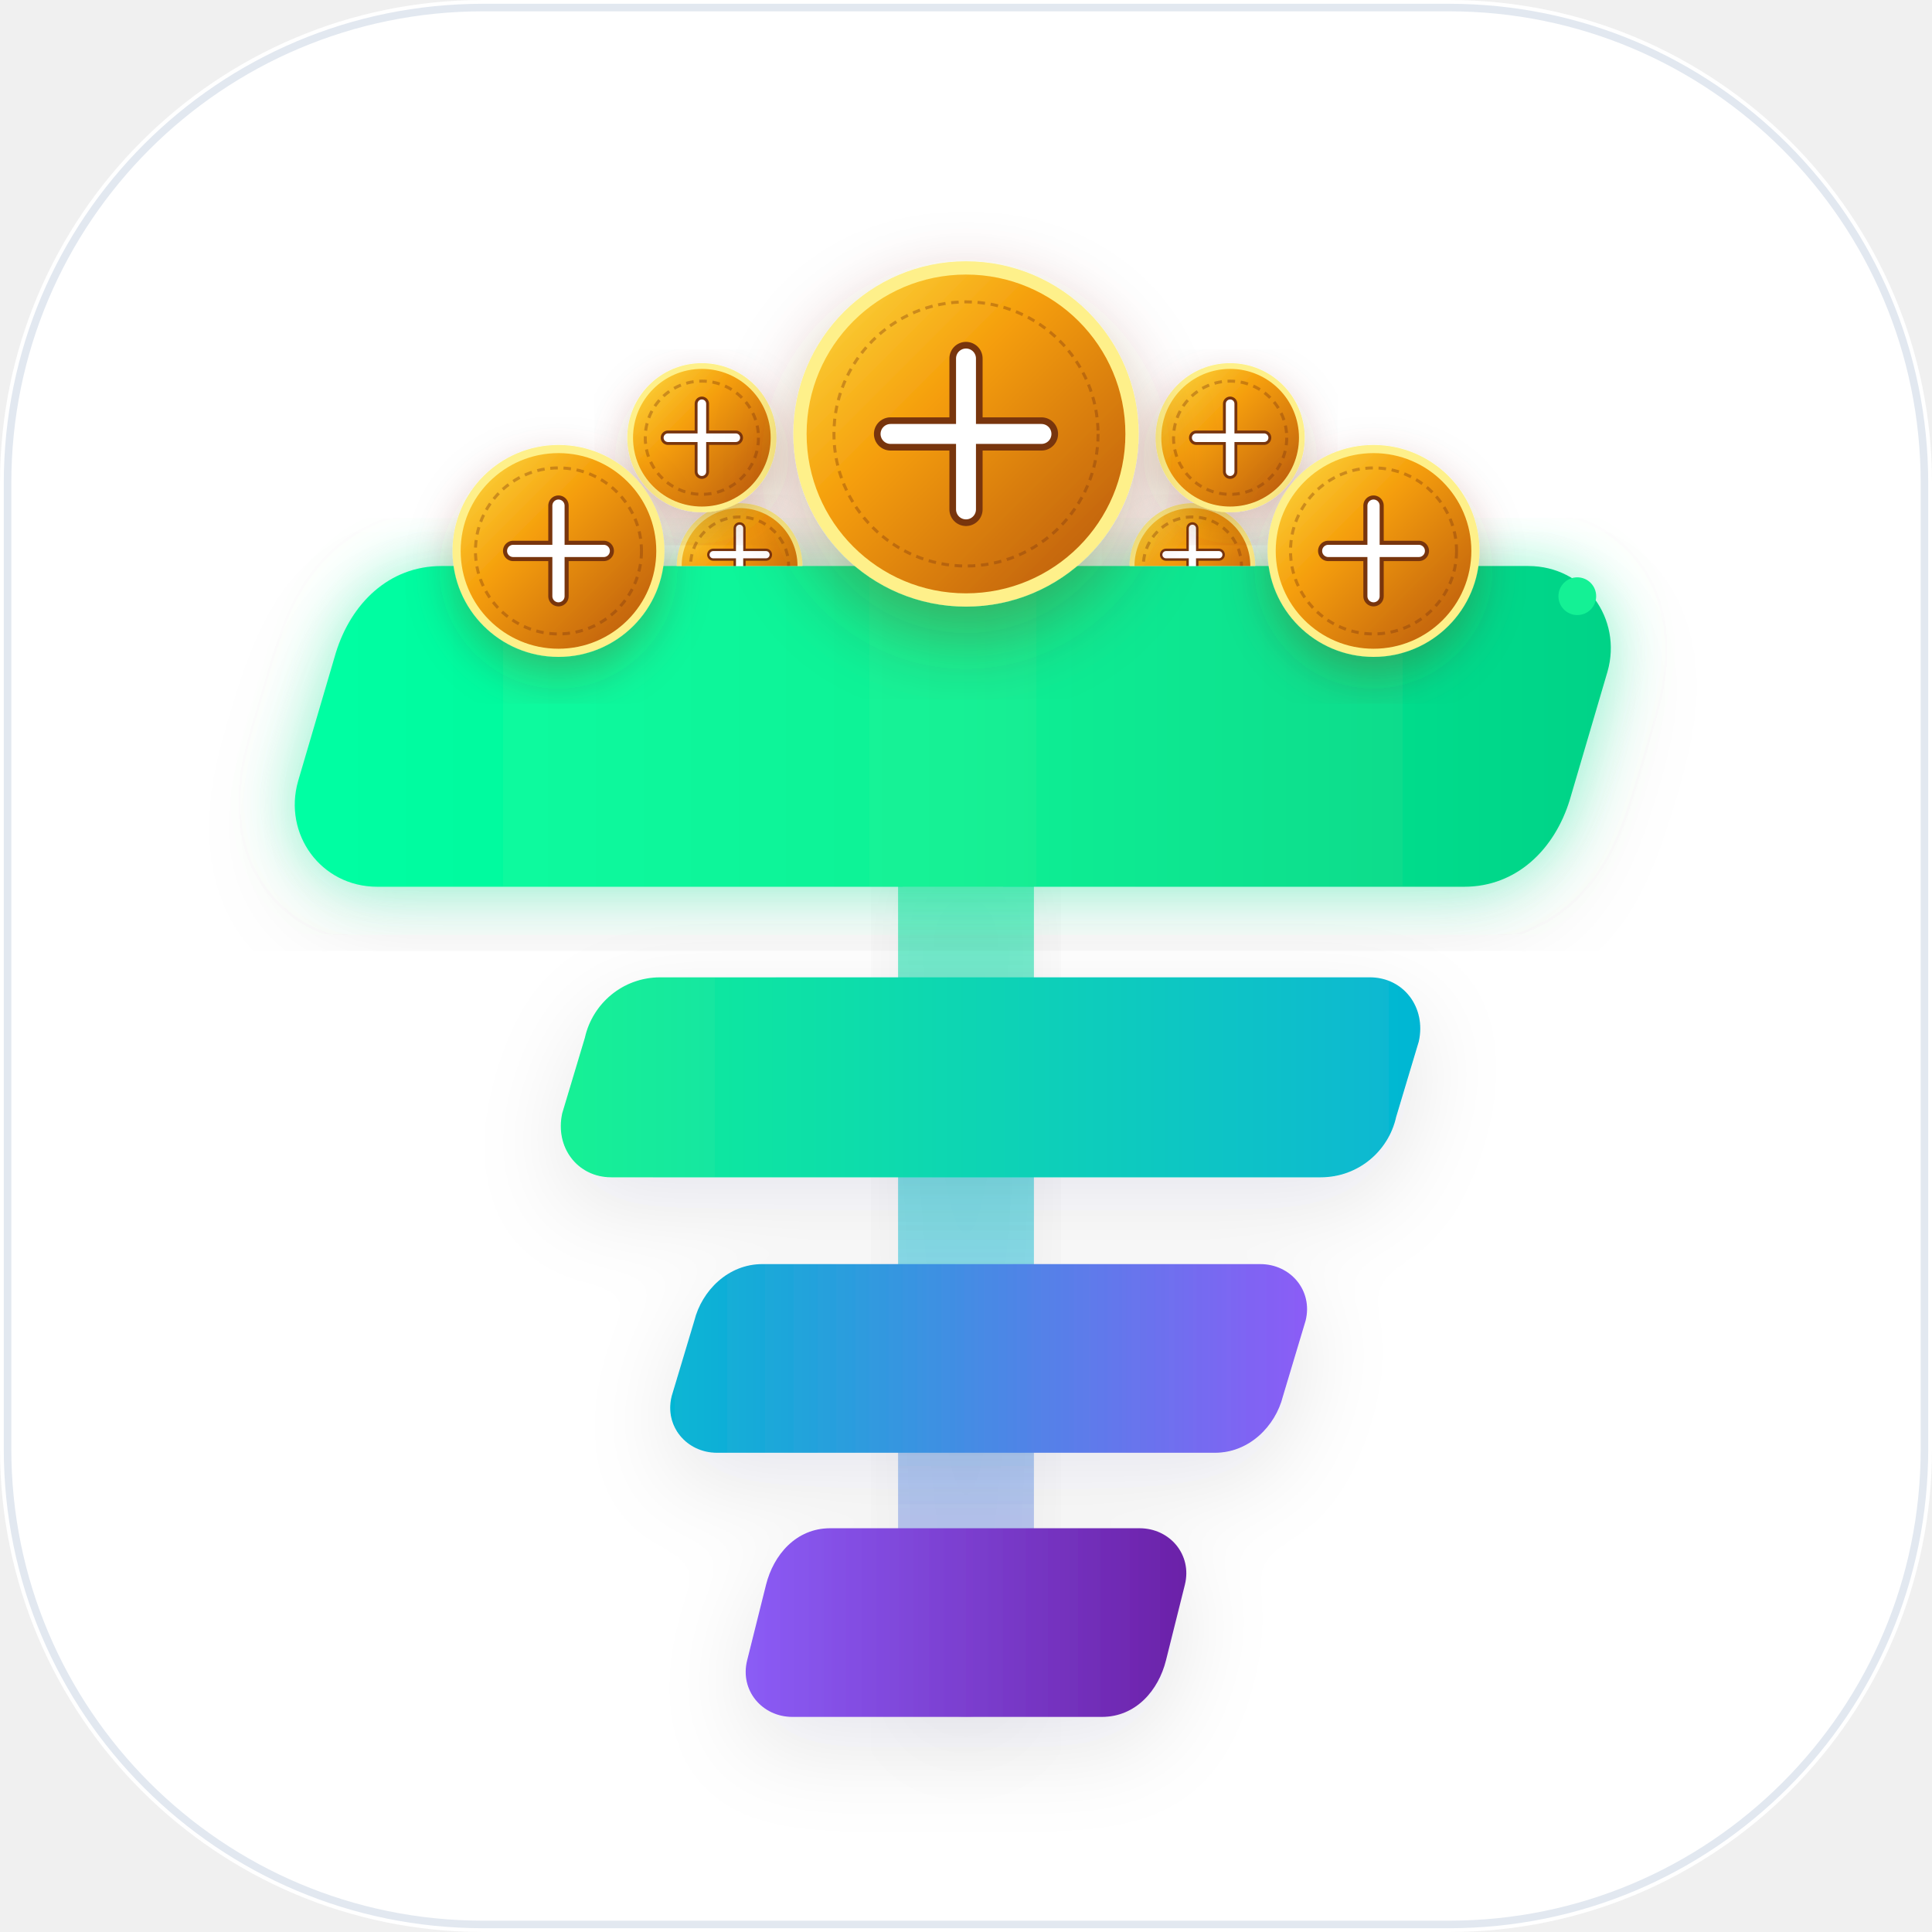
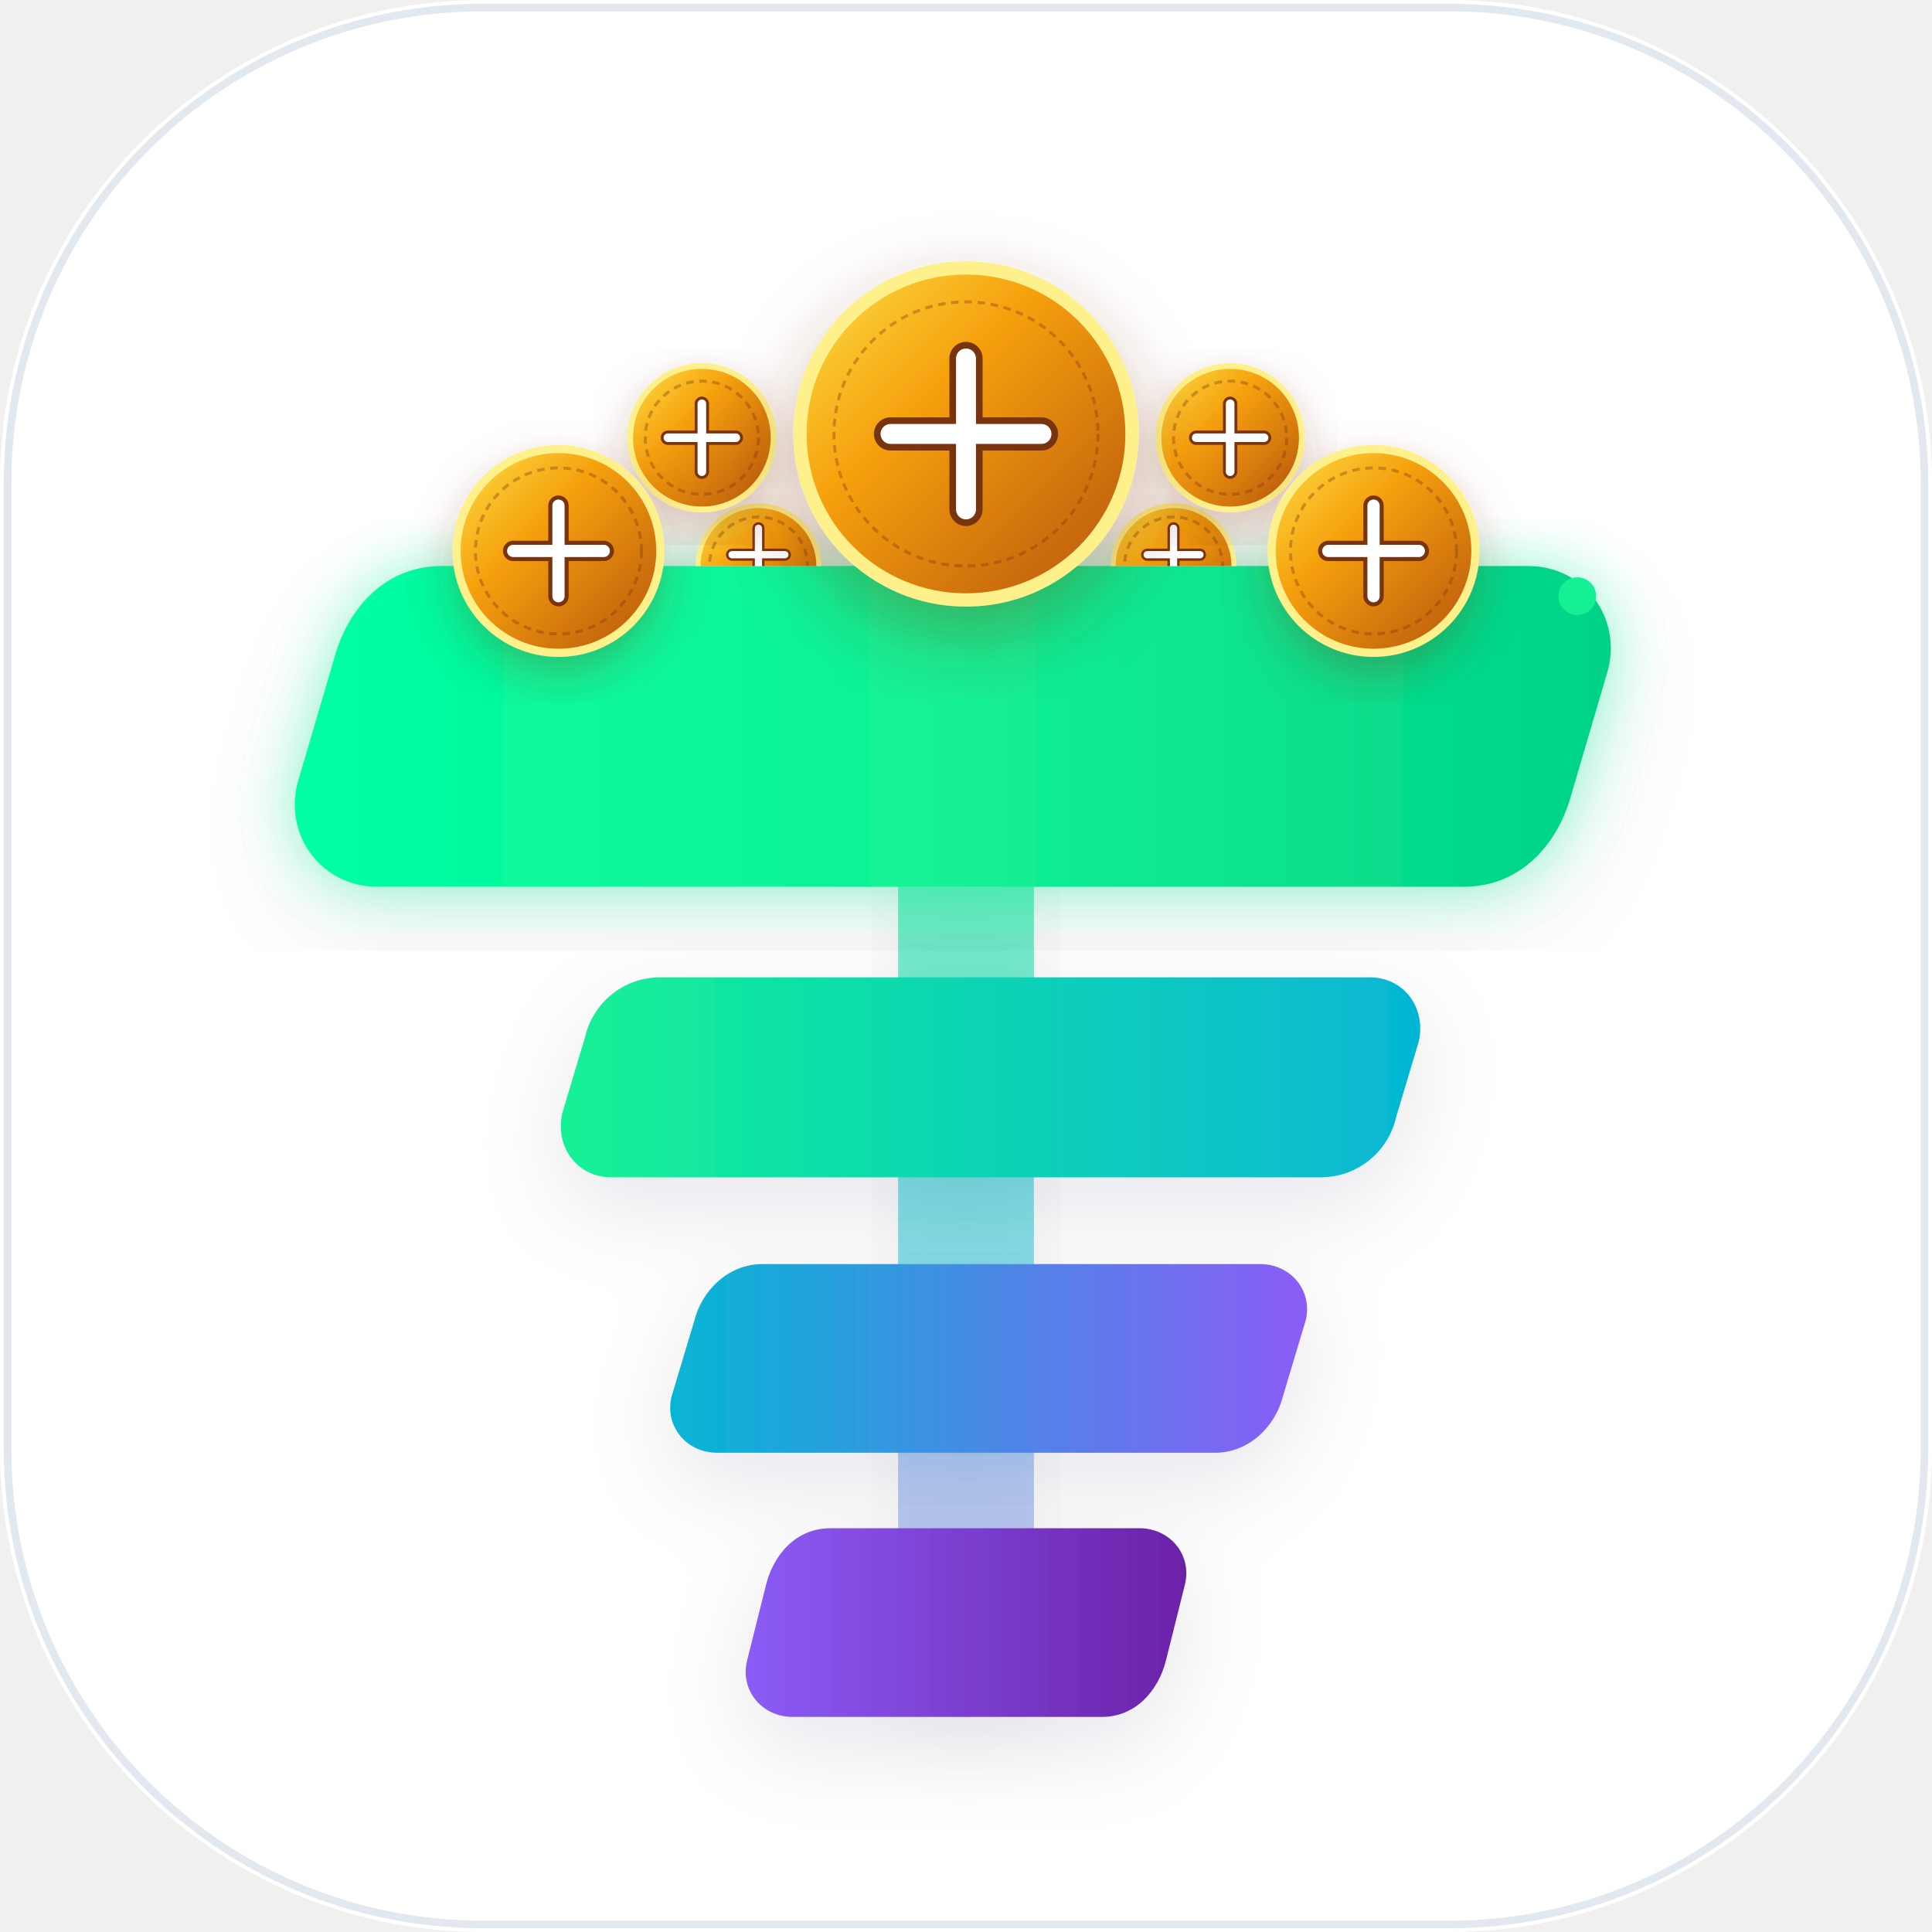
<svg xmlns="http://www.w3.org/2000/svg" viewBox="0 0 512 512" fill="none">
  <defs>
    <clipPath id="clipTopFlushL">
-       <rect x="150" y="50" width="100" height="100" />
+       <rect x="140" y="50" width="130" height="100" />
    </clipPath>
    <clipPath id="clipTopFlushR">
-       <rect x="260" y="50" width="100" height="100" />
+       <rect x="245" y="50" width="130" height="100" />
    </clipPath>
    <linearGradient id="bar4Grad" x1="0%" y1="0%" x2="100%" y2="0%">
      <stop offset="0%" stop-color="#00FFA3" />
      <stop offset="50%" stop-color="#14F195" />
      <stop offset="100%" stop-color="#00D287" />
    </linearGradient>
    <linearGradient id="bar3Grad" x1="0%" y1="0%" x2="100%" y2="0%">
      <stop offset="0%" stop-color="#14F195" />
      <stop offset="100%" stop-color="#06B6D4" />
    </linearGradient>
    <linearGradient id="bar2Grad" x1="0%" y1="0%" x2="100%" y2="0%">
      <stop offset="0%" stop-color="#06B6D4" />
      <stop offset="100%" stop-color="#8B5CF6" />
    </linearGradient>
    <linearGradient id="bar1Grad" x1="0%" y1="0%" x2="100%" y2="0%">
      <stop offset="0%" stop-color="#8B5CF6" />
      <stop offset="100%" stop-color="#6B21A8" />
    </linearGradient>
    <linearGradient id="stemGrad" x1="0%" y1="100%" x2="0%" y2="0%">
      <stop offset="0%" stop-color="#7C3AED" stop-opacity="0.30" />
      <stop offset="50%" stop-color="#06B6D4" stop-opacity="0.45" />
      <stop offset="100%" stop-color="#14F195" stop-opacity="0.65" />
    </linearGradient>
    <linearGradient id="goldGrad" x1="0%" y1="0%" x2="100%" y2="100%">
      <stop offset="0%" stop-color="#FDE047" />
      <stop offset="40%" stop-color="#F59E0B" />
      <stop offset="100%" stop-color="#B45309" />
    </linearGradient>
    <filter id="softShadow" x="-20%" y="-20%" width="140%" height="140%">
      <feDropShadow dx="0" dy="8" stdDeviation="12" flood-color="#0F172A" flood-opacity="0.10" />
    </filter>
    <filter id="coinShadow" x="-25%" y="-25%" width="150%" height="150%">
      <feDropShadow dx="0" dy="5" stdDeviation="6" flood-color="#78350F" flood-opacity="0.28" />
    </filter>
    <filter id="upperCoinShadow" x="-25%" y="-25%" width="150%" height="150%">
      <feDropShadow dx="0" dy="5" stdDeviation="6" flood-color="#78350F" flood-opacity="0.28" />
    </filter>
    <filter id="bigCoinShadow" x="-30%" y="-30%" width="160%" height="160%">
      <feDropShadow dx="0" dy="8" stdDeviation="10" flood-color="#78350F" flood-opacity="0.35" />
    </filter>
    <filter id="glowCyan" x="-15%" y="-15%" width="130%" height="130%">
      <feDropShadow dx="0" dy="0" stdDeviation="8" flood-color="#14F195" flood-opacity="0.40" />
    </filter>
  </defs>
  <rect width="512" height="512" rx="128" fill="#FFFFFF" />
  <rect width="508" height="508" x="2" y="2" rx="126" stroke="#E2E8F0" stroke-width="2" />
  <g filter="url(#softShadow)">
    <rect x="238" y="215" width="36" height="240" rx="18" fill="url(#stemGrad)" />
  </g>
  <g filter="url(#softShadow)">
    <path d="M210 455 L292 455 C301 455 307 448 309 440 L314 420 C316 412 310 405 302 405 H220 C211 405 205 412 203 420 L198 440 C196 448 202 455 210 455 Z" fill="url(#bar1Grad)" />
    <path d="M190 385 L322 385 C331 385 338 378 340 370 L346 350 C348 342 342 335 334 335 H202 C193 335 186 342 184 350 L178 370 C176 378 182 385 190 385 Z" fill="url(#bar2Grad)" />
    <path d="M162 312 L350 312 C360 312 368 305 370 296 L376 276 C378 267 372 259 363 259 H175 C165 259 157 266 155 275 L149 295 C147 304 153 312 162 312 Z" fill="url(#bar3Grad)" />
  </g>
  <g filter="url(#softShadow)">
    <path d="M100 235 L388 235 C402 235 412 225 416 212 L426 178 C430 164 420 150 405 150 L117 150 C103 150 93 160 89 173 L79 207 C75 221 85 235 100 235 Z" fill="url(#bar4Grad)" filter="url(#glowCyan)" />
  </g>
  <circle cx="418" cy="158" r="5" fill="#14F195" />
  <g filter="url(#coinShadow)" clip-path="url(#clipTopFlushL)">
-     <circle cx="196" cy="150" r="16" fill="url(#goldGrad)" stroke="#FEF08A" stroke-width="1.3" />
-     <circle cx="196" cy="150" r="13" fill="none" stroke="#78350F" stroke-width="0.8" stroke-dasharray="2 1.5" opacity="0.35" />
-     <path d="M189 147 H203 M196 140 V151" stroke="#78350F" stroke-width="3.2" stroke-linecap="round" />
-     <path d="M189 147 H203 M196 140 V151" stroke="#FFFFFF" stroke-width="1.92" stroke-linecap="round" />
+     <circle cx="201" cy="150" r="16" fill="url(#goldGrad)" stroke="#FEF08A" stroke-width="1.3" />
+     <circle cx="201" cy="150" r="13" fill="none" stroke="#78350F" stroke-width="0.8" stroke-dasharray="2 1.5" opacity="0.35" />
+     <path d="M194 147 H208 M201 140 V151" stroke="#78350F" stroke-width="3.2" stroke-linecap="round" />
+     <path d="M194 147 H208 M201 140 V151" stroke="#FFFFFF" stroke-width="1.92" stroke-linecap="round" />
  </g>
  <g filter="url(#coinShadow)" clip-path="url(#clipTopFlushR)">
-     <circle cx="316" cy="150" r="16" fill="url(#goldGrad)" stroke="#FEF08A" stroke-width="1.3" />
-     <circle cx="316" cy="150" r="13" fill="none" stroke="#78350F" stroke-width="0.8" stroke-dasharray="2 1.5" opacity="0.35" />
-     <path d="M309 147 H323 M316 140 V151" stroke="#78350F" stroke-width="3.2" stroke-linecap="round" />
-     <path d="M309 147 H323 M316 140 V151" stroke="#FFFFFF" stroke-width="1.92" stroke-linecap="round" />
+     <circle cx="311" cy="150" r="16" fill="url(#goldGrad)" stroke="#FEF08A" stroke-width="1.3" />
+     <circle cx="311" cy="150" r="13" fill="none" stroke="#78350F" stroke-width="0.8" stroke-dasharray="2 1.5" opacity="0.35" />
+     <path d="M304 147 H318 M311 140 V151" stroke="#78350F" stroke-width="3.2" stroke-linecap="round" />
+     <path d="M304 147 H318 M311 140 V151" stroke="#FFFFFF" stroke-width="1.92" stroke-linecap="round" />
  </g>
  <g filter="url(#upperCoinShadow)">
    <circle cx="186" cy="116" r="19" fill="url(#goldGrad)" stroke="#FEF08A" stroke-width="1.52" />
    <circle cx="186" cy="116" r="15" fill="none" stroke="#78350F" stroke-width="0.8" stroke-dasharray="2 1.5" opacity="0.35" />
    <path d="M177 116 H195 M186 107 V125" stroke="#78350F" stroke-width="3.8" stroke-linecap="round" />
    <path d="M177 116 H195 M186 107 V125" stroke="#FFFFFF" stroke-width="2.28" stroke-linecap="round" />
  </g>
  <g filter="url(#upperCoinShadow)">
    <circle cx="326" cy="116" r="19" fill="url(#goldGrad)" stroke="#FEF08A" stroke-width="1.52" />
    <circle cx="326" cy="116" r="15" fill="none" stroke="#78350F" stroke-width="0.8" stroke-dasharray="2 1.5" opacity="0.35" />
    <path d="M317 116 H335 M326 107 V125" stroke="#78350F" stroke-width="3.8" stroke-linecap="round" />
    <path d="M317 116 H335 M326 107 V125" stroke="#FFFFFF" stroke-width="2.28" stroke-linecap="round" />
  </g>
  <g filter="url(#coinShadow)">
    <circle cx="148" cy="146" r="27" fill="url(#goldGrad)" stroke="#FEF08A" stroke-width="2.16" />
    <circle cx="148" cy="146" r="22" fill="none" stroke="#78350F" stroke-width="0.8" stroke-dasharray="2 1.5" opacity="0.35" />
    <path d="M136 146 H160 M148 134 V158" stroke="#78350F" stroke-width="5.4" stroke-linecap="round" />
    <path d="M136 146 H160 M148 134 V158" stroke="#FFFFFF" stroke-width="3.24" stroke-linecap="round" />
  </g>
  <g filter="url(#coinShadow)">
    <circle cx="364" cy="146" r="27" fill="url(#goldGrad)" stroke="#FEF08A" stroke-width="2.16" />
    <circle cx="364" cy="146" r="22" fill="none" stroke="#78350F" stroke-width="0.8" stroke-dasharray="2 1.5" opacity="0.35" />
    <path d="M352 146 H376 M364 134 V158" stroke="#78350F" stroke-width="5.4" stroke-linecap="round" />
    <path d="M352 146 H376 M364 134 V158" stroke="#FFFFFF" stroke-width="3.24" stroke-linecap="round" />
  </g>
  <g filter="url(#bigCoinShadow)">
    <circle cx="256" cy="115" r="44" fill="url(#goldGrad)" stroke="#FEF08A" stroke-width="3.52" />
    <circle cx="256" cy="115" r="35" fill="none" stroke="#78350F" stroke-width="0.8" stroke-dasharray="2 1.5" opacity="0.35" />
    <path d="M236 115 H276 M256 95 V135" stroke="#78350F" stroke-width="8.8" stroke-linecap="round" />
    <path d="M236 115 H276 M256 95 V135" stroke="#FFFFFF" stroke-width="5.28" stroke-linecap="round" />
  </g>
</svg>
